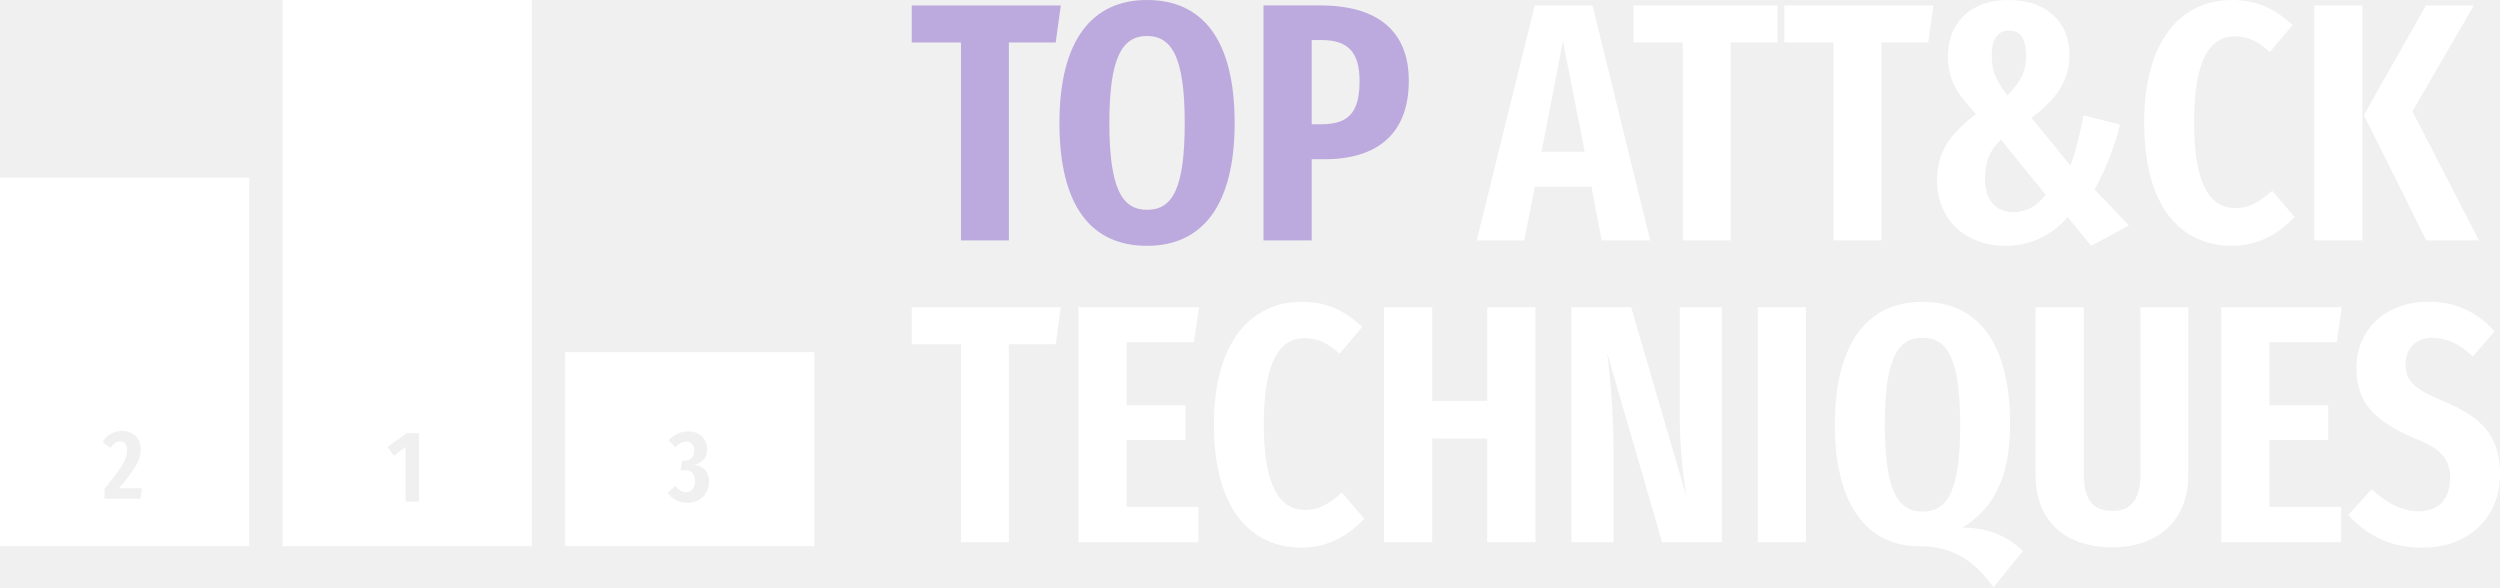
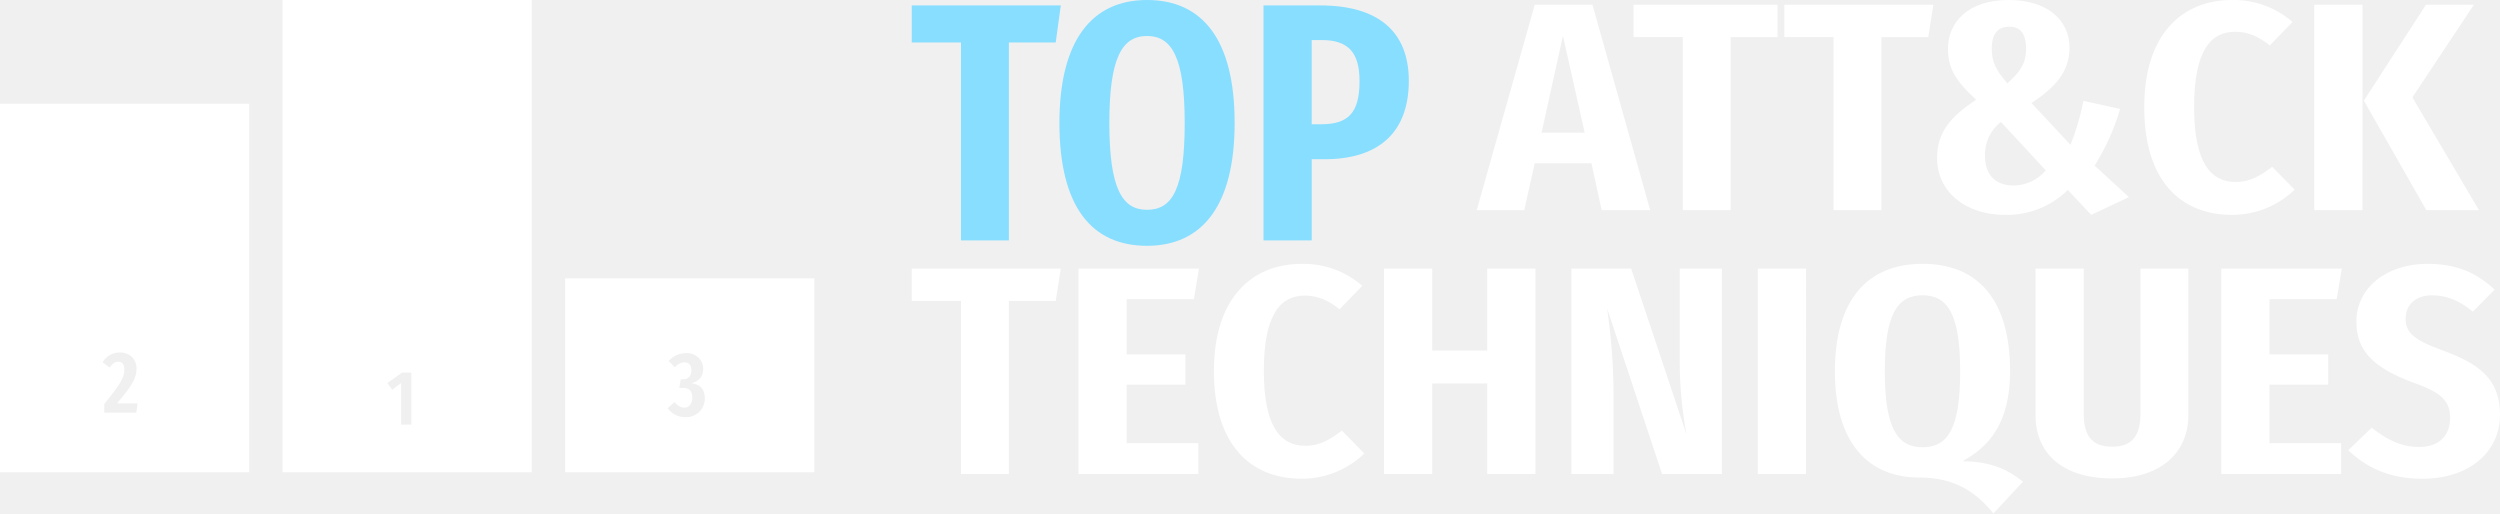
- <svg xmlns="http://www.w3.org/2000/svg" width="861.525" height="202.397" viewBox="0 0 861.525 202.397">
-   <g id="Group_1924" data-name="Group 1924" transform="translate(-1689.002 -7190.003)">
-     <path id="Subtraction_11" data-name="Subtraction 11" d="M85.874,188.2H0V0H85.874V188.2ZM42.4,154v18.865H47.02v-23.59H42.785L36.17,154l2.135,3.046L42.4,154Z" transform="translate(1786.376 7190.004)" fill="#fff" />
-     <g id="Group_1918" data-name="Group 1918" transform="translate(609.999 -208.854)">
-       <path id="Path_773" data-name="Path 773" d="M52.065-80.964H.7v12.753H17.667V0h16.5V-68.211H50.31Zm29.718-1.872C62.712-82.836,51.6-68.8,51.6-40.482c0,28.9,11.115,42.354,30.186,42.354s30.186-13.923,30.186-42.354C111.969-69.381,100.737-82.836,81.783-82.836Zm0,12.4c8.658,0,12.987,7.6,12.987,29.952,0,22.7-4.212,29.952-12.987,29.952-8.541,0-12.987-7.254-12.987-29.952C68.8-62.829,73.125-70.434,81.783-70.434Zm59.67-10.53H121.914V0h16.614V-27.963h4.446c18.018,0,29.016-8.658,29.016-27.027C171.99-72.072,161.343-80.964,141.453-80.964Zm.351,40.95h-3.276V-69.03h3.51c9.243,0,12.987,4.446,12.987,14.157C155.025-43.875,151.047-40.014,141.8-40.014Z" transform="translate(1392.5 7481.693)" fill="#bca9dd" />
-       <path id="Path_772" data-name="Path 772" d="M238.446,0h16.731l-19.89-80.964H215.4L195.39,0h16.38L215.4-18.486h19.539ZM217.737-30.537l7.371-38.142L232.6-30.537Zm81.315-50.427H249.444v12.753h16.965V0h16.5V-68.211h16.146Zm53.7,0H301.392v12.753h16.965V0h16.5V-68.211H351Zm25.974-1.872c-14.157,0-20.943,8.892-20.943,19.188,0,7.605,2.457,12.519,9.711,20.124-9.126,6.9-13.455,13.1-13.455,22.932,0,13.221,9.594,22.464,23.517,22.464,8.424,0,15.327-3.159,21.528-9.828l8.073,9.828,12.987-7.02L408.33-17.55A94.6,94.6,0,0,0,417.105-39.9l-12.636-3.159a108.515,108.515,0,0,1-4.446,17.316l-13.455-16.5c7.956-5.967,13.1-12.168,13.1-21.762C399.672-75,391.95-82.836,378.729-82.836Zm.117,10.53c3.627,0,5.85,2.34,5.85,8.658,0,5.967-2.106,9.126-6.435,13.689-3.978-5.265-5.382-8.307-5.382-13.806C372.879-69.615,375.1-72.306,378.846-72.306Zm-2.808,37.557,15.444,19.071c-3.159,3.861-6.669,5.967-11.115,5.967-5.85,0-9.828-3.861-9.828-11.583C370.539-27.027,372.177-31,376.038-34.749Zm79.677-48.087c-17.316,0-30.3,13.572-30.3,42.237,0,29.016,12.519,42.471,30.3,42.471,9.594,0,16.731-4.8,21.528-9.945l-7.722-9.009c-3.744,3.159-7.254,5.967-12.636,5.967-8.541,0-14.274-7.6-14.274-29.484,0-22.581,5.85-29.718,14.157-29.718,4.563,0,8.19,1.989,11.934,5.382l7.839-9.243C470.808-79.56,464.49-82.836,455.715-82.836Zm44.928,1.872H484.029V0h16.614Zm38.376,0h-16.5L501.111-43.173,522.639,0h18.135L517.842-44.46Zm-486.954,104H.7V35.789H17.667V104h16.5V35.789H50.31Zm47.619,0H58.149V104h41.3V91.832H74.763V68.783H95V56.849H74.763V35.087H97.929Zm35.451-1.872c-17.316,0-30.3,13.572-30.3,42.237,0,29.016,12.519,42.471,30.3,42.471,9.594,0,16.731-4.8,21.528-9.945l-7.722-9.009c-3.744,3.159-7.254,5.967-12.636,5.967-8.541,0-14.274-7.605-14.274-29.484,0-22.581,5.85-29.718,14.157-29.718,4.563,0,8.19,1.989,11.934,5.382l7.839-9.243C150.228,24.44,143.91,21.164,135.135,21.164ZM199.017,104h16.614V23.036H199.017V55.328H180.063V23.036H163.449V104h16.614V68.315h18.954Zm80.847-80.964H265.356v36.5a176.59,176.59,0,0,0,2.34,28.9l-19.071-65.4H228.033V104h14.508V71.591a271.767,271.767,0,0,0-2.223-32.877L259.272,104h20.592Zm29.016,0H292.266V104H308.88Zm53.937,75.933c8.775-5.5,16.38-14.625,16.38-35.451,0-28.431-11.232-42.354-30.186-42.354-19.071,0-30.186,14.391-30.186,42.354,0,28.08,11.349,41.886,29.133,41.886,12.4,0,19.539,5.85,25.506,14.157l10.179-12.519C378.027,101.894,372.177,99.086,362.817,98.969ZM336.024,63.518c0-22.581,4.329-29.952,12.987-29.952S362,40.937,362,63.518,357.786,93.47,349.011,93.47C340.47,93.47,336.024,86.1,336.024,63.518Zm104.6-40.482h-16.5V80.249c0,8.541-2.808,12.987-9.711,12.987-7.02,0-9.828-4.329-9.828-12.987V23.036H387.972V80.951c0,14.274,8.658,24.8,26.442,24.8,17.55,0,26.208-11,26.208-24.8Zm52.884,0H451.971V104h41.3V91.832H468.585V68.783h20.241V56.849H468.585V35.087h23.166Zm29.6-1.872c-14.157,0-24.57,9.36-24.57,22.815,0,11.466,5.733,18.252,20.358,24.336,9.243,3.744,11.934,7.254,11.934,13.572,0,6.786-3.627,11.466-10.647,11.466-6.318,0-11.349-3.042-16.38-7.6l-8.073,8.892c5.967,6.435,13.689,11.232,25.506,11.232,16.614,0,26.793-11,26.793-25.155,0-14.274-7.254-20.124-19.656-25.389-10.3-4.212-12.87-7.254-12.87-12.519,0-5.5,3.393-9.243,9.126-9.243,5.031,0,9.477,2.106,14.04,6.435l7.488-8.658A29.246,29.246,0,0,0,523.107,21.164Z" transform="translate(1392.5 7481.693)" fill="#fff" />
+ <svg xmlns="http://www.w3.org/2000/svg" width="713" height="146.44" viewBox="0 0 713 146.44">
+   <g id="Group_1963" data-name="Group 1963" transform="translate(-1689.002 -7190.003)">
+     <path id="Subtraction_11" data-name="Subtraction 11" d="M71.07,134.694H0V0H71.07V134.693ZM33.816,109.242V121.1h2.9V106.272H34.058l-4.158,2.97,1.342,1.914,2.572-1.913Z" transform="translate(1769.589 7190.003)" fill="#fff" />
+     <g id="Group_1918" data-name="Group 1918" transform="translate(1949.034 7190.003)">
+       <path id="Path_773" data-name="Path 773" d="M43.21-81.287H.7v10.554h14.04v56.452H28.4V-70.732H41.758ZM67.8-82.836c-15.783,0-24.982,11.62-24.982,35.052,0,23.917,9.2,35.052,24.982,35.052S92.787-24.254,92.787-47.784C92.787-71.7,83.491-82.836,67.8-82.836Zm0,10.264c7.165,0,10.748,6.294,10.748,24.788C78.553-29,75.067-23,67.8-23c-7.069,0-10.748-6-10.748-24.788C57.057-66.278,60.639-72.572,67.8-72.572Zm49.383-8.715H101.017v67.006h13.75V-37.423h3.68c14.912,0,24.014-7.165,24.014-22.368C142.46-73.928,133.649-81.287,117.188-81.287Zm.29,33.89h-2.711V-71.41h2.9c7.65,0,10.748,3.68,10.748,11.716C128.42-50.592,125.128-47.4,117.478-47.4Z" transform="translate(-0.702 82.836)" fill="#87deff" />
+       <path id="Path_772" data-name="Path 772" d="M197.459-22.9h13.847l-16.461-58.58H178.384L161.826-22.9h13.556l3-13.375h16.171ZM180.321-45l6.1-27.6,6.2,27.6Zm67.3-36.485H206.561v9.227H220.6V-22.9h13.653V-72.254h13.362Zm44.445,0H249.554v9.227h14.04V-22.9h13.653V-72.254h13.362Zm21.5-1.354c-11.716,0-17.332,6.434-17.332,13.883,0,5.5,2.033,9.058,8.037,14.56C296.71-49.4,293.127-44.912,293.127-37.8c0,9.566,7.94,16.253,19.463,16.253a24.724,24.724,0,0,0,17.817-7.111l6.681,7.111,10.748-5.079-9.78-8.973a63.688,63.688,0,0,0,7.262-16.169L334.86-54.054a70.678,70.678,0,0,1-3.68,12.529L320.046-53.462c6.584-4.317,10.845-8.8,10.845-15.745C330.89-77.164,324.5-82.836,313.558-82.836Zm.1,7.619c3,0,4.841,1.693,4.841,6.264,0,4.317-1.743,6.6-5.326,9.9-3.292-3.809-4.454-6.01-4.454-9.989C308.716-73.27,310.556-75.217,313.655-75.217Zm-2.324,27.174,12.781,13.8a12.1,12.1,0,0,1-9.2,4.317c-4.841,0-8.134-2.794-8.134-8.381A11.642,11.642,0,0,1,311.331-48.044Zm65.941-34.792c-14.331,0-25.079,9.82-25.079,30.56,0,20.994,10.361,30.729,25.079,30.729a25.653,25.653,0,0,0,17.817-7.2L388.7-35.261c-3.1,2.286-6,4.317-10.458,4.317-7.069,0-11.813-5.5-11.813-21.332,0-16.338,4.841-21.5,11.716-21.5,3.776,0,6.778,1.439,9.877,3.894l6.488-6.688A25.609,25.609,0,0,0,377.272-82.836Zm37.183,1.354H400.7V-22.9h13.75Zm31.76,0H432.561l-17.72,27.343L432.658-22.9h15.009L428.688-55.07ZM43.21-6.235H.7V2.992h14.04V52.345H28.4V2.992H41.758Zm39.41,0H48.245v58.58H82.426v-8.8H62V26.865H78.747V18.23H62V2.485H81.167Zm29.339-1.354c-14.331,0-25.079,9.82-25.079,30.56,0,20.994,10.361,30.729,25.079,30.729a25.653,25.653,0,0,0,17.817-7.2l-6.391-6.518c-3.1,2.286-6,4.317-10.458,4.317-7.069,0-11.813-5.5-11.813-21.332,0-16.338,4.841-21.5,11.716-21.5,3.776,0,6.778,1.439,9.877,3.894l6.488-6.688A25.609,25.609,0,0,0,111.959-7.589Zm52.869,59.934h13.75V-6.235h-13.75V17.129H149.142V-6.235h-13.75v58.58h13.75V26.526h15.686Zm66.909-58.58H219.73V20.177a112.133,112.133,0,0,0,1.937,20.909L205.884-6.235H188.842v58.58h12.007V28.9a172.352,172.352,0,0,0-1.84-23.787L214.7,52.345h17.042Zm24.014,0H242v58.58h13.75ZM300.389,48.7c7.262-3.979,13.556-10.582,13.556-25.65,0-20.571-9.3-30.644-24.982-30.644-15.783,0-24.982,10.412-24.982,30.644,0,20.317,9.393,30.306,24.111,30.306,10.264,0,16.171,4.233,21.109,10.243l8.424-9.058C312.977,50.821,308.135,48.79,300.389,48.7Zm-22.174-25.65c0-16.338,3.583-21.671,10.748-21.671s10.748,5.333,10.748,21.671-3.486,21.671-10.748,21.671C281.895,44.726,278.215,39.393,278.215,23.055Zm86.566-29.29H351.128v41.4c0,6.18-2.324,9.4-8.037,9.4-5.81,0-8.134-3.132-8.134-9.4v-41.4h-13.75v41.9c0,10.328,7.165,17.946,21.883,17.946,14.524,0,21.69-7.957,21.69-17.946Zm43.767,0H374.173v58.58h34.181v-8.8H387.923V26.865h16.751V18.23H387.923V2.485H407.1Zm24.5-1.354c-11.716,0-20.334,6.772-20.334,16.507,0,8.3,4.745,13.206,16.848,17.608,7.65,2.709,9.877,5.248,9.877,9.82,0,4.91-3,8.3-8.811,8.3-5.229,0-9.392-2.2-13.556-5.5l-6.681,6.434c4.938,4.656,11.329,8.127,21.109,8.127,13.75,0,22.174-7.957,22.174-18.2,0-10.328-6-14.56-16.267-18.37-8.521-3.047-10.651-5.248-10.651-9.058,0-3.979,2.808-6.688,7.553-6.688,4.164,0,7.843,1.524,11.62,4.656l6.2-6.264C447.183-4.965,441.276-7.589,433.046-7.589Z" transform="translate(-0.702 82.836)" fill="#fff" />
    </g>
-     <path id="Subtraction_10" data-name="Subtraction 10" d="M85.874,127.013H0V0H85.874V127.012ZM41.4,90.922a2.149,2.149,0,0,1,1.738.739,3.389,3.389,0,0,1,.642,2.218c0,3.171-1.31,5.43-7.786,13.431v3.366H48.4l.51-3.6h-7.99A54.955,54.955,0,0,0,46.956,99.1a10.4,10.4,0,0,0,1.547-5.5,6.283,6.283,0,0,0-1.692-4.445,6.659,6.659,0,0,0-4.9-1.845,7.6,7.6,0,0,0-6.562,3.808l2.686,2.04C39.24,91.645,40.053,90.922,41.4,90.922Z" transform="translate(1689.002 7251.195)" fill="#fff" />
-     <path id="Subtraction_12" data-name="Subtraction 12" d="M85.874,66.849H0V0H85.874V66.848ZM37.931,46.139l-2.625,2.309a8.21,8.21,0,0,0,6.79,3.465,7.424,7.424,0,0,0,5.557-2.2,7.323,7.323,0,0,0,1.934-5.083,5.72,5.72,0,0,0-1.4-4.1,6.106,6.106,0,0,0-3.71-1.68c3.015-.822,4.48-2.63,4.48-5.531A5.826,5.826,0,0,0,47.2,29.1a6.759,6.759,0,0,0-4.826-1.789,8.986,8.986,0,0,0-6.685,3.045l2.38,2.415a4.962,4.962,0,0,1,3.64-1.925c1.735,0,2.73,1.11,2.73,3.046,0,2.192-1.178,3.5-3.15,3.5h-.945l-.56,3.29h1.47a3.506,3.506,0,0,1,2.577.836,3.912,3.912,0,0,1,.923,2.909,4.4,4.4,0,0,1-.849,2.853,2.717,2.717,0,0,1-2.161.963c-1.38,0-2.379-.549-3.815-2.1h0Z" transform="translate(1883.751 7311.359)" fill="#fff" />
+     <path id="Subtraction_10" data-name="Subtraction 10" d="M71.069,105.117H0V0H71.069V105.115ZM33.714,73.587c1.129,0,1.751.773,1.751,2.175,0,2.331-.963,3.992-5.726,9.875v2.475h9.125l.375-2.65H33.364c4.429-5.185,5.575-7.22,5.575-9.9A4.62,4.62,0,0,0,37.7,72.293a4.9,4.9,0,0,0-3.606-1.356,5.581,5.581,0,0,0-4.825,2.8l1.975,1.5C32.128,74.119,32.725,73.587,33.714,73.587Z" transform="translate(1689.002 7219.581)" fill="#fff" />
+     <path id="Subtraction_12" data-name="Subtraction 12" d="M71.07,55.325H0V0H71.07V55.324ZM31.184,35.316l-1.95,1.716a6.1,6.1,0,0,0,5.044,2.574,5.513,5.513,0,0,0,4.128-1.631A5.442,5.442,0,0,0,39.842,34.2c0-2.5-1.277-3.947-3.8-4.29,2.24-.61,3.328-1.953,3.328-4.108a4.329,4.329,0,0,0-1.3-3.143,5.021,5.021,0,0,0-3.585-1.329A6.675,6.675,0,0,0,29.52,23.59l1.768,1.794a3.682,3.682,0,0,1,2.7-1.429c1.289,0,2.028.824,2.028,2.262,0,1.628-.875,2.6-2.34,2.6h-.7l-.416,2.444h1.093c1.773,0,2.6.884,2.6,2.782a3.272,3.272,0,0,1-.63,2.119,2.018,2.018,0,0,1-1.605.715C32.994,36.876,32.252,36.468,31.184,35.316Z" transform="translate(1850.177 7269.374)" fill="#fff" />
  </g>
</svg>
